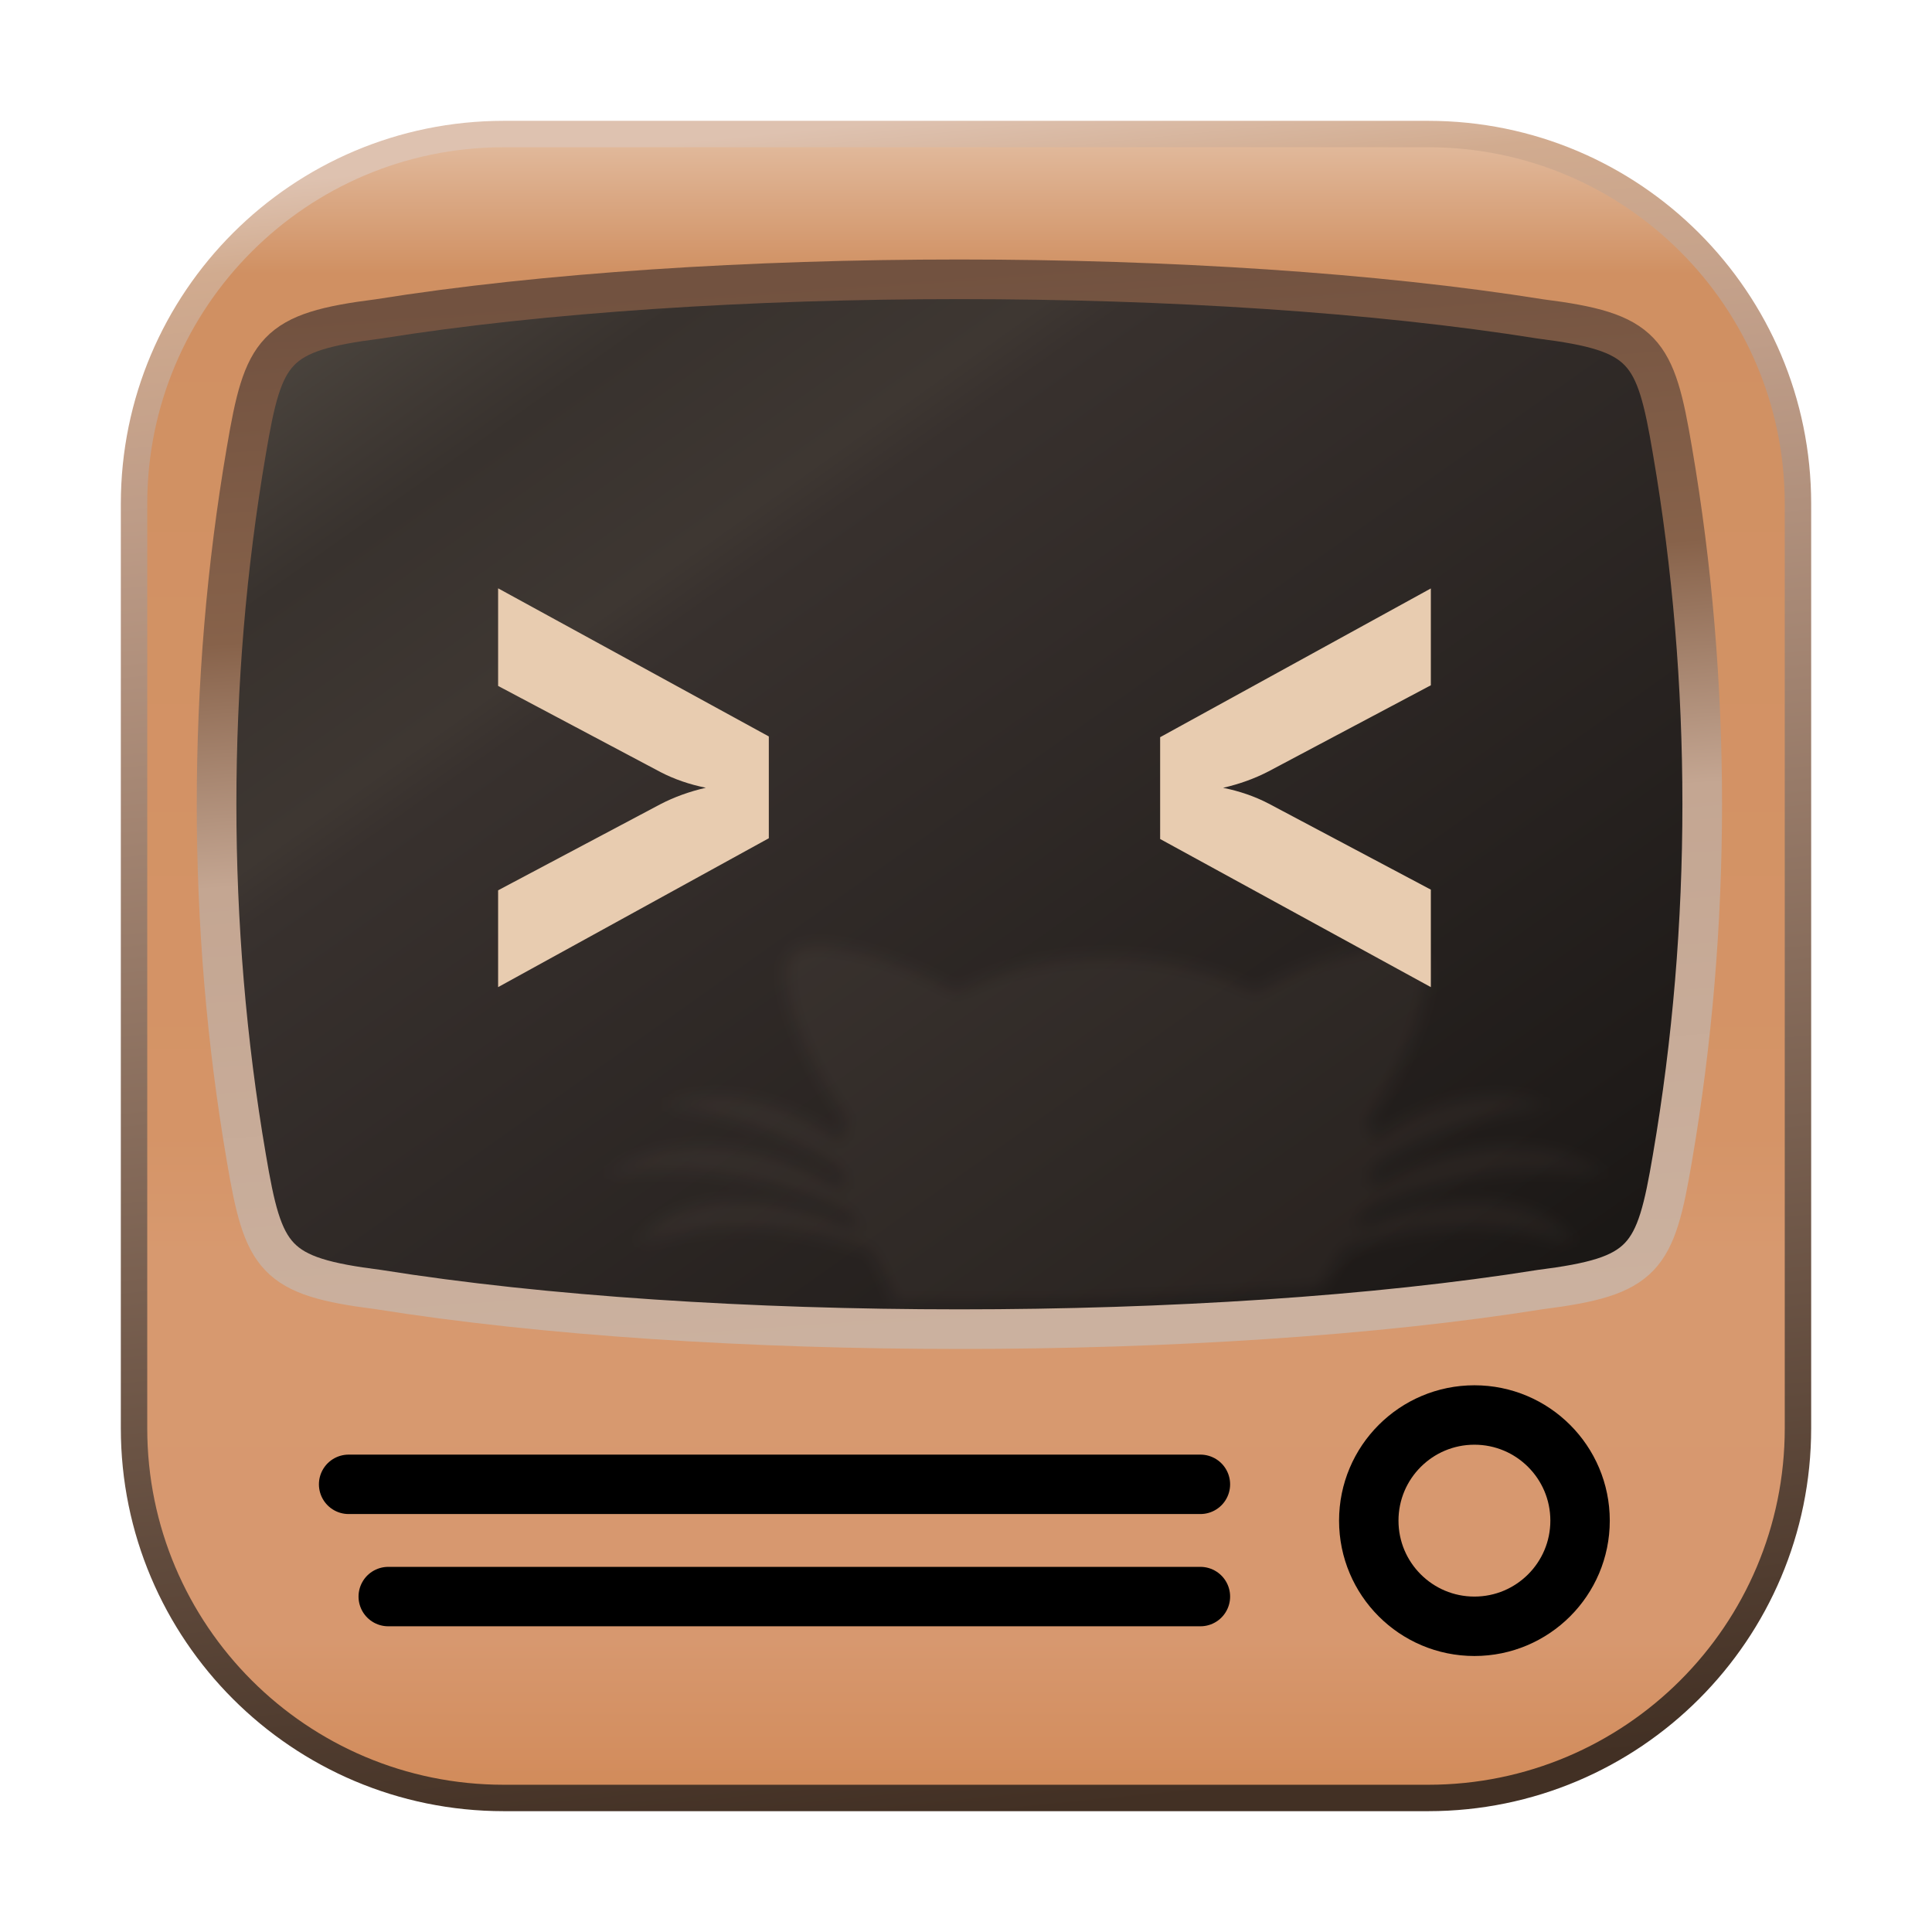
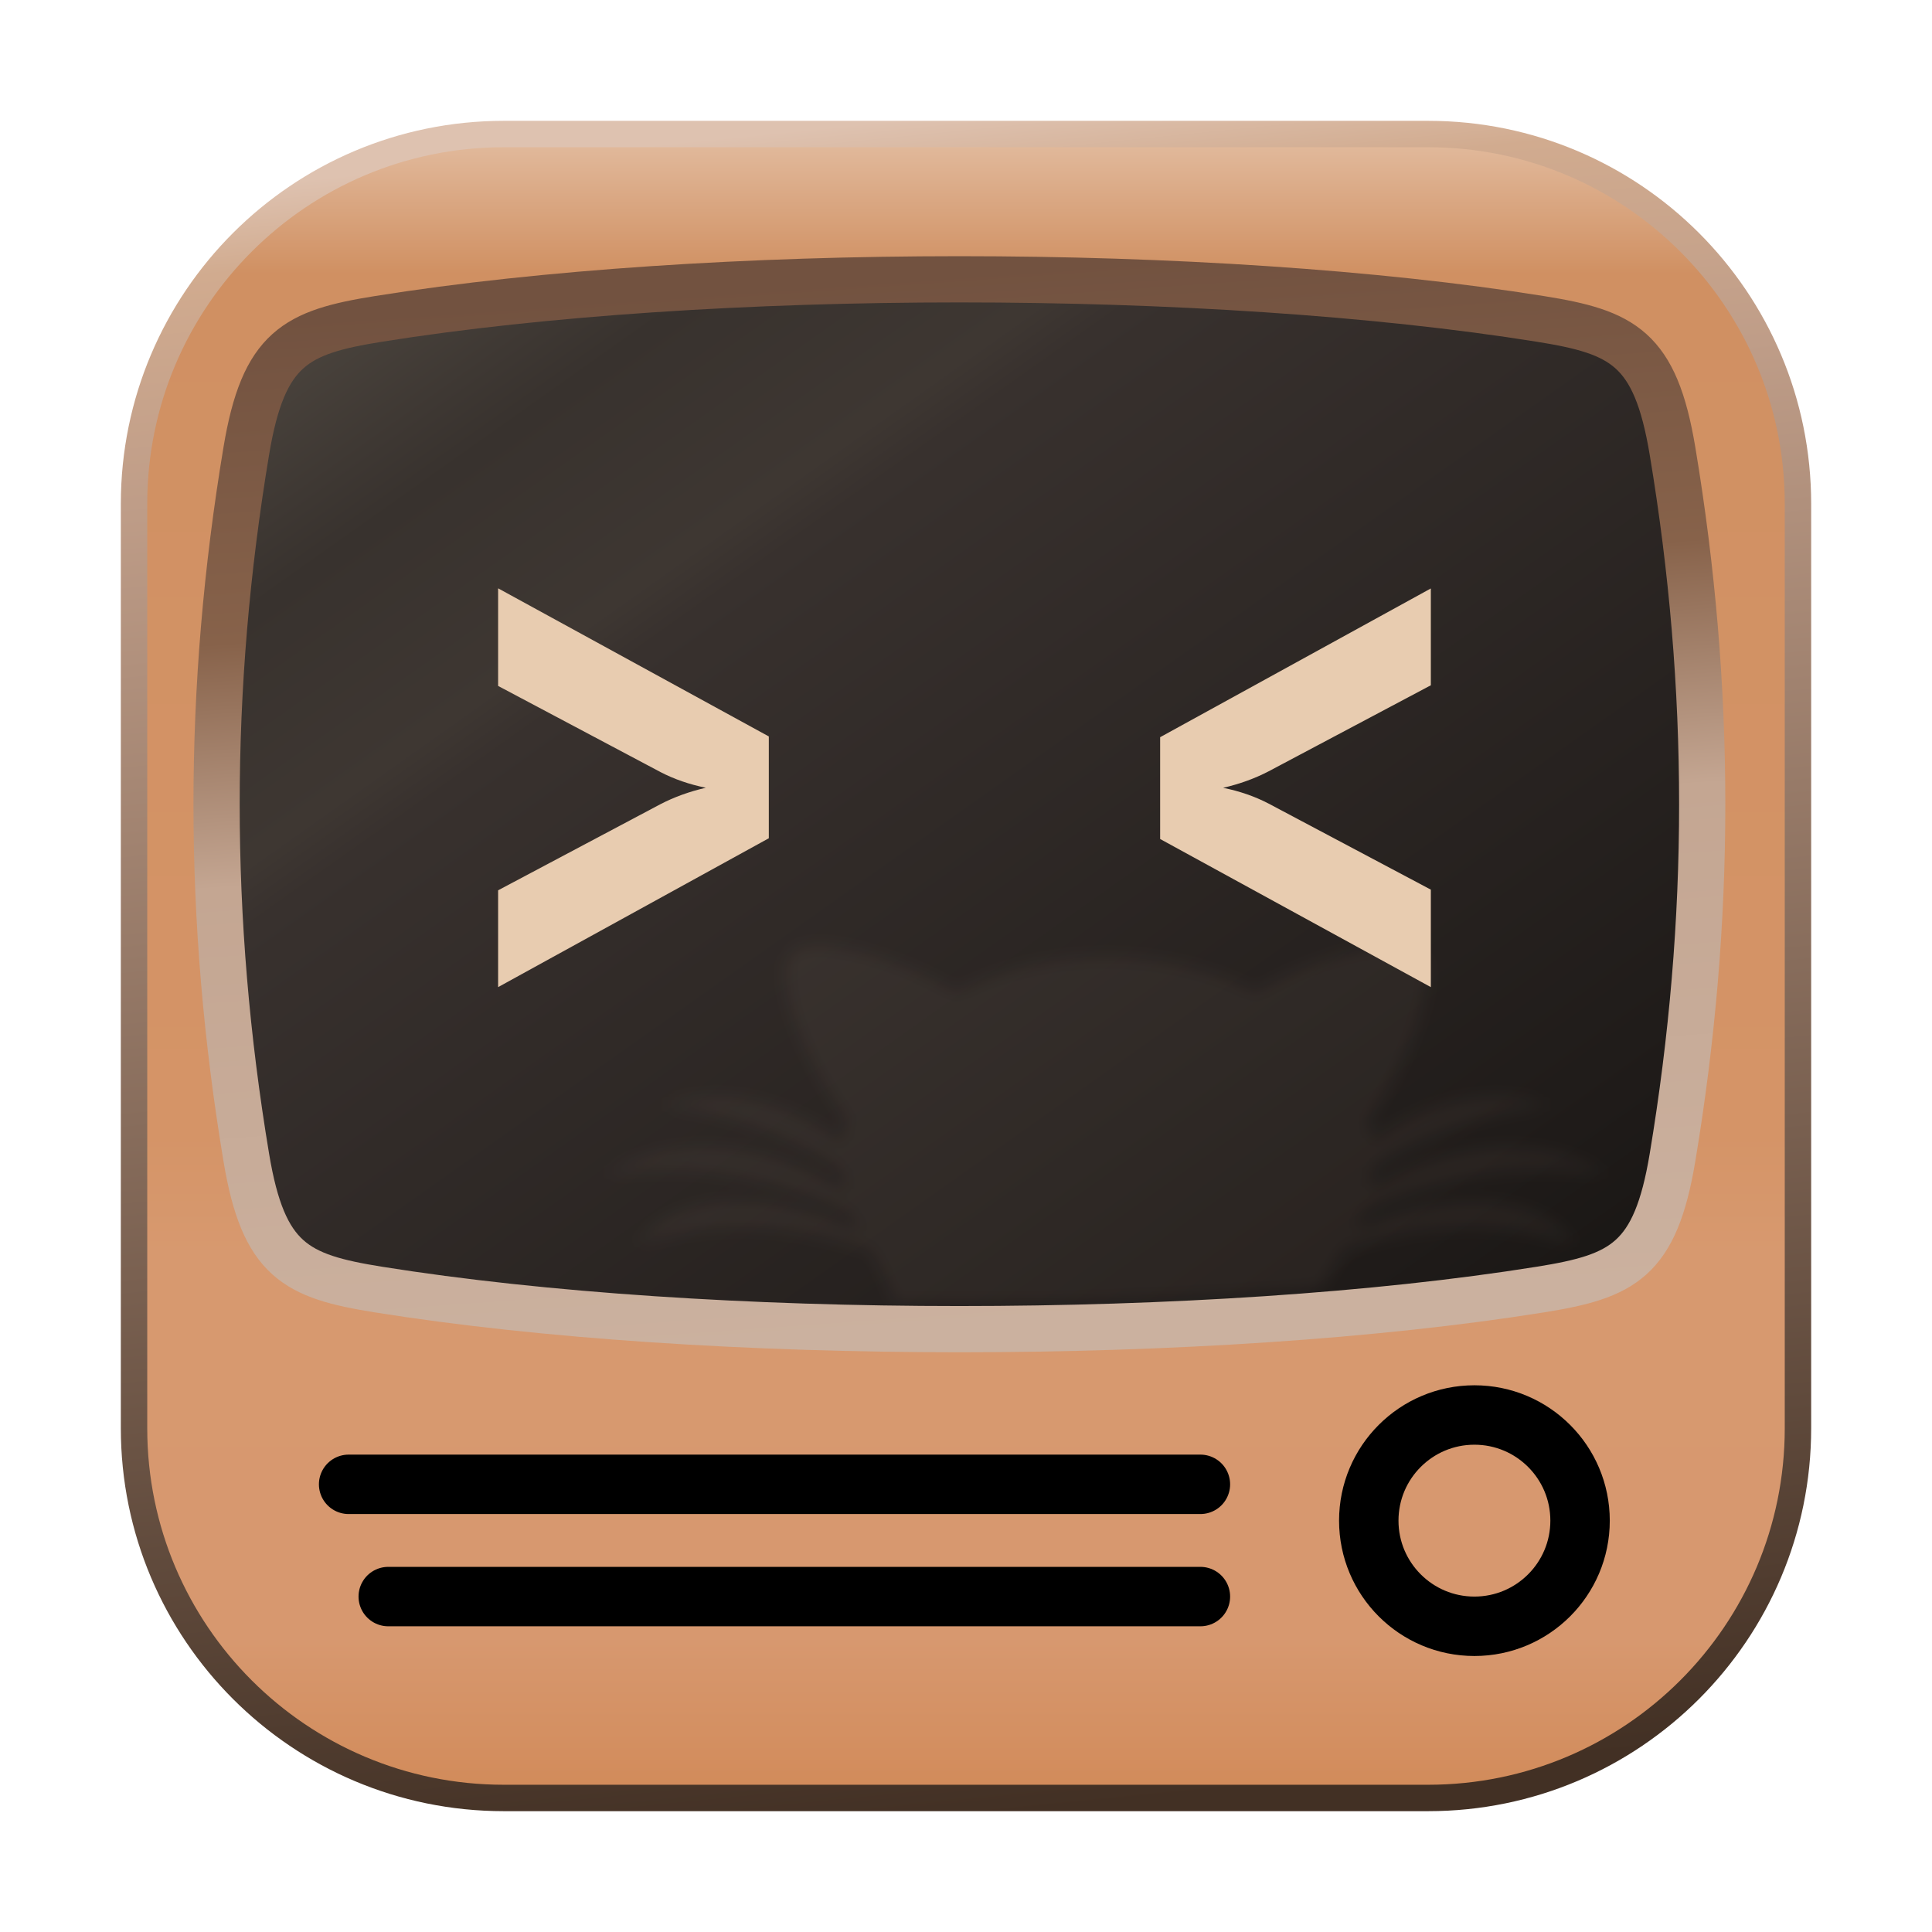
<svg xmlns="http://www.w3.org/2000/svg" width="256" height="256" version="1.1" viewBox="-18.3 -18.3 292.6 292.6">
  <defs>
    <linearGradient id="fillGradient" x2="0" y2="1">
      <stop stop-color="#e4c0a5" offset="0" />
      <stop stop-color="#d09062" offset=".09" />
      <stop stop-color="#d59467" offset=".6" />
      <stop stop-color="#d7996f" offset=".67" />
      <stop stop-color="#d7986f" offset=".9" />
      <stop stop-color="#d18957" offset="1" />
    </linearGradient>
    <linearGradient id="strokeGradient" x1=".45" x2=".55" y2="1">
      <stop stop-color="#dec2b0" offset="0" />
      <stop stop-color="#d1ab8f" offset=".05" />
      <stop stop-color="#bf9d88" offset=".18" />
      <stop stop-color="#423024" offset="1" />
    </linearGradient>
    <linearGradient id="screenFillGradient" x1="1" x2="0" y1="1">
      <stop stop-color="#161412" offset="0" />
      <stop stop-color="#1f1b19" offset=".14" />
      <stop stop-color="#38312e" offset=".68" />
      <stop stop-color="#3e3732" offset=".71" />
      <stop stop-color="#38322e" offset=".83" />
      <stop stop-color="#544d45" offset="1" />
    </linearGradient>
    <linearGradient id="screenStrokeGradient" x1=".45" x2=".55" y2="1">
      <stop stop-color="#725240" offset="0" />
      <stop stop-color="#87624a" offset=".30" />
      <stop stop-color="#c4a692" offset=".53" />
      <stop stop-color="#cbb19f" offset="1" />
    </linearGradient>
    <linearGradient id="bracketsColor">
      <stop stop-color="#e8ccb0" offset="0" />
      <stop stop-color="#e8ccb0" offset="1" />
    </linearGradient>
    <filter id="blurFilter" x="-.018" y="-.051" width="1.037" height="1.103" color-interpolation-filters="sRGB">
      <feGaussianBlur stdDeviation="1.155" />
    </filter>
  </defs>
  <rect x="2" y="2" width="252" height="252" ry="56" fill="url(#fillGradient)" stroke="url(#strokeGradient)" stroke-width="4" />
-   <path d="m39 30c50-8 126-8 176 0 15.8 2 17.4 4.6 20 20 6 35 6 72 0 107-2.6 15.4-4.2 18-20 20-50 8-126 8-176 0-15.8-2-17.4-4.6-20-20-6-35-6-72 0-107 2.6-15.4 4.2-18 20-20z" fill="url(#screenFillGradient)" stroke="url(#screenStrokeGradient)" stroke-width="6" />
+   <path d="         m39 30         c          50 -8 126 -8 176 0         12.5 2 17.4 4.4 20 20          6 36 6 71 0 107         -2.6 15.6 -7.5 18 -20 20          -50 8 -126 8 -176 0         -12.5 -2 -17.4 -4.4 -20 -20          -6 -36 -6 -71 0 -107         2.6 -15.6 7.5 -18 20 -20          z" fill="url(#screenFillGradient)" stroke="url(#screenStrokeGradient)" stroke-width="7" />
  <circle cx="205" cy="212" r="16" fill="none" stroke="#000" stroke-linejoin="round" stroke-width="9" />
  <path d="m34.5 206.5h129" stroke="#000" stroke-linecap="round" stroke-linejoin="round" stroke-width="9" />
  <path d="m40.5 223.5h123" stroke="#000" stroke-linecap="round" stroke-linejoin="round" stroke-width="9" />
  <path d="m105.47 124.92c-1.821 0.013-3.213 0.386-3.92 1.218-2.993 3.325 2.162 17.126 8.313 24.775-0.315 1.259-0.55 2.523-0.69 3.823-7.624-6.01-17.942-8.719-26.816-5.651 10.094 1.306 18.831 4.479 26.757 9.82 0.086 1.083 0.242 2.151 0.475 3.201-10.716-7.143-25.441-9.27-36.044-2.546 13.277-2.075 25.519 0.455 37.108 6.053 0.351 0.903 0.759 1.787 1.215 2.652-11.386-5.963-27.767-6.696-33.501 1.77 12.44-3.951 23.463-2.876 35.224 1.066 0.911 1.311 2.092 4.077 3.639 7.837 20.474 0.258 42.102-0.262 64.294-2.041 1.313-1.785 2.945-4.606 3.885-5.993 11.535-3.778 22.394-4.753 34.622-0.869-5.631-8.313-21.529-7.756-32.882-2.087 0.433-0.852 0.821-1.719 1.153-2.602 11.425-5.411 23.486-7.828 36.551-5.786-10.428-6.613-24.838-4.661-35.505 2.199 0.22-1.052 0.366-2.115 0.438-3.186 7.792-5.14 16.373-8.209 26.255-9.488-8.706-3.009-18.797-0.456-26.375 5.315-0.145-1.182-0.366-2.337-0.654-3.487 5.819-7.649 10.807-21.615 7.815-24.775-2.993-3.159-16.628 0.666-24.942 5.821-6.485-3.325-14.299-5.321-22.613-5.321-8.48 0-16.295 1.996-22.78 5.321-6.235-3.866-15.557-7.077-21.021-7.038z" clip-rule="evenodd" fill="#1d1917" fill-opacity=".38" fill-rule="evenodd" filter="url(#blurFilter)" stroke-width="1.663" style="mix-blend-mode:screen" />
  <path d="m57.139 131.2v-14.665l24.6-13.05q3.12-1.617 6.862-2.48-3.742-0.755-6.862-2.372l-24.6-13.05v-14.782l40.998 22.433v15.419z" fill="url(#bracketsColor)" />
  <path d="m198.4 131.2-40.998-22.433v-15.419l40.998-22.529v14.665l-24.6 13.05q-3.12 1.617-6.862 2.48 3.742 0.755 6.862 2.372l24.6 13.05z" fill="url(#bracketsColor)" />
</svg>
